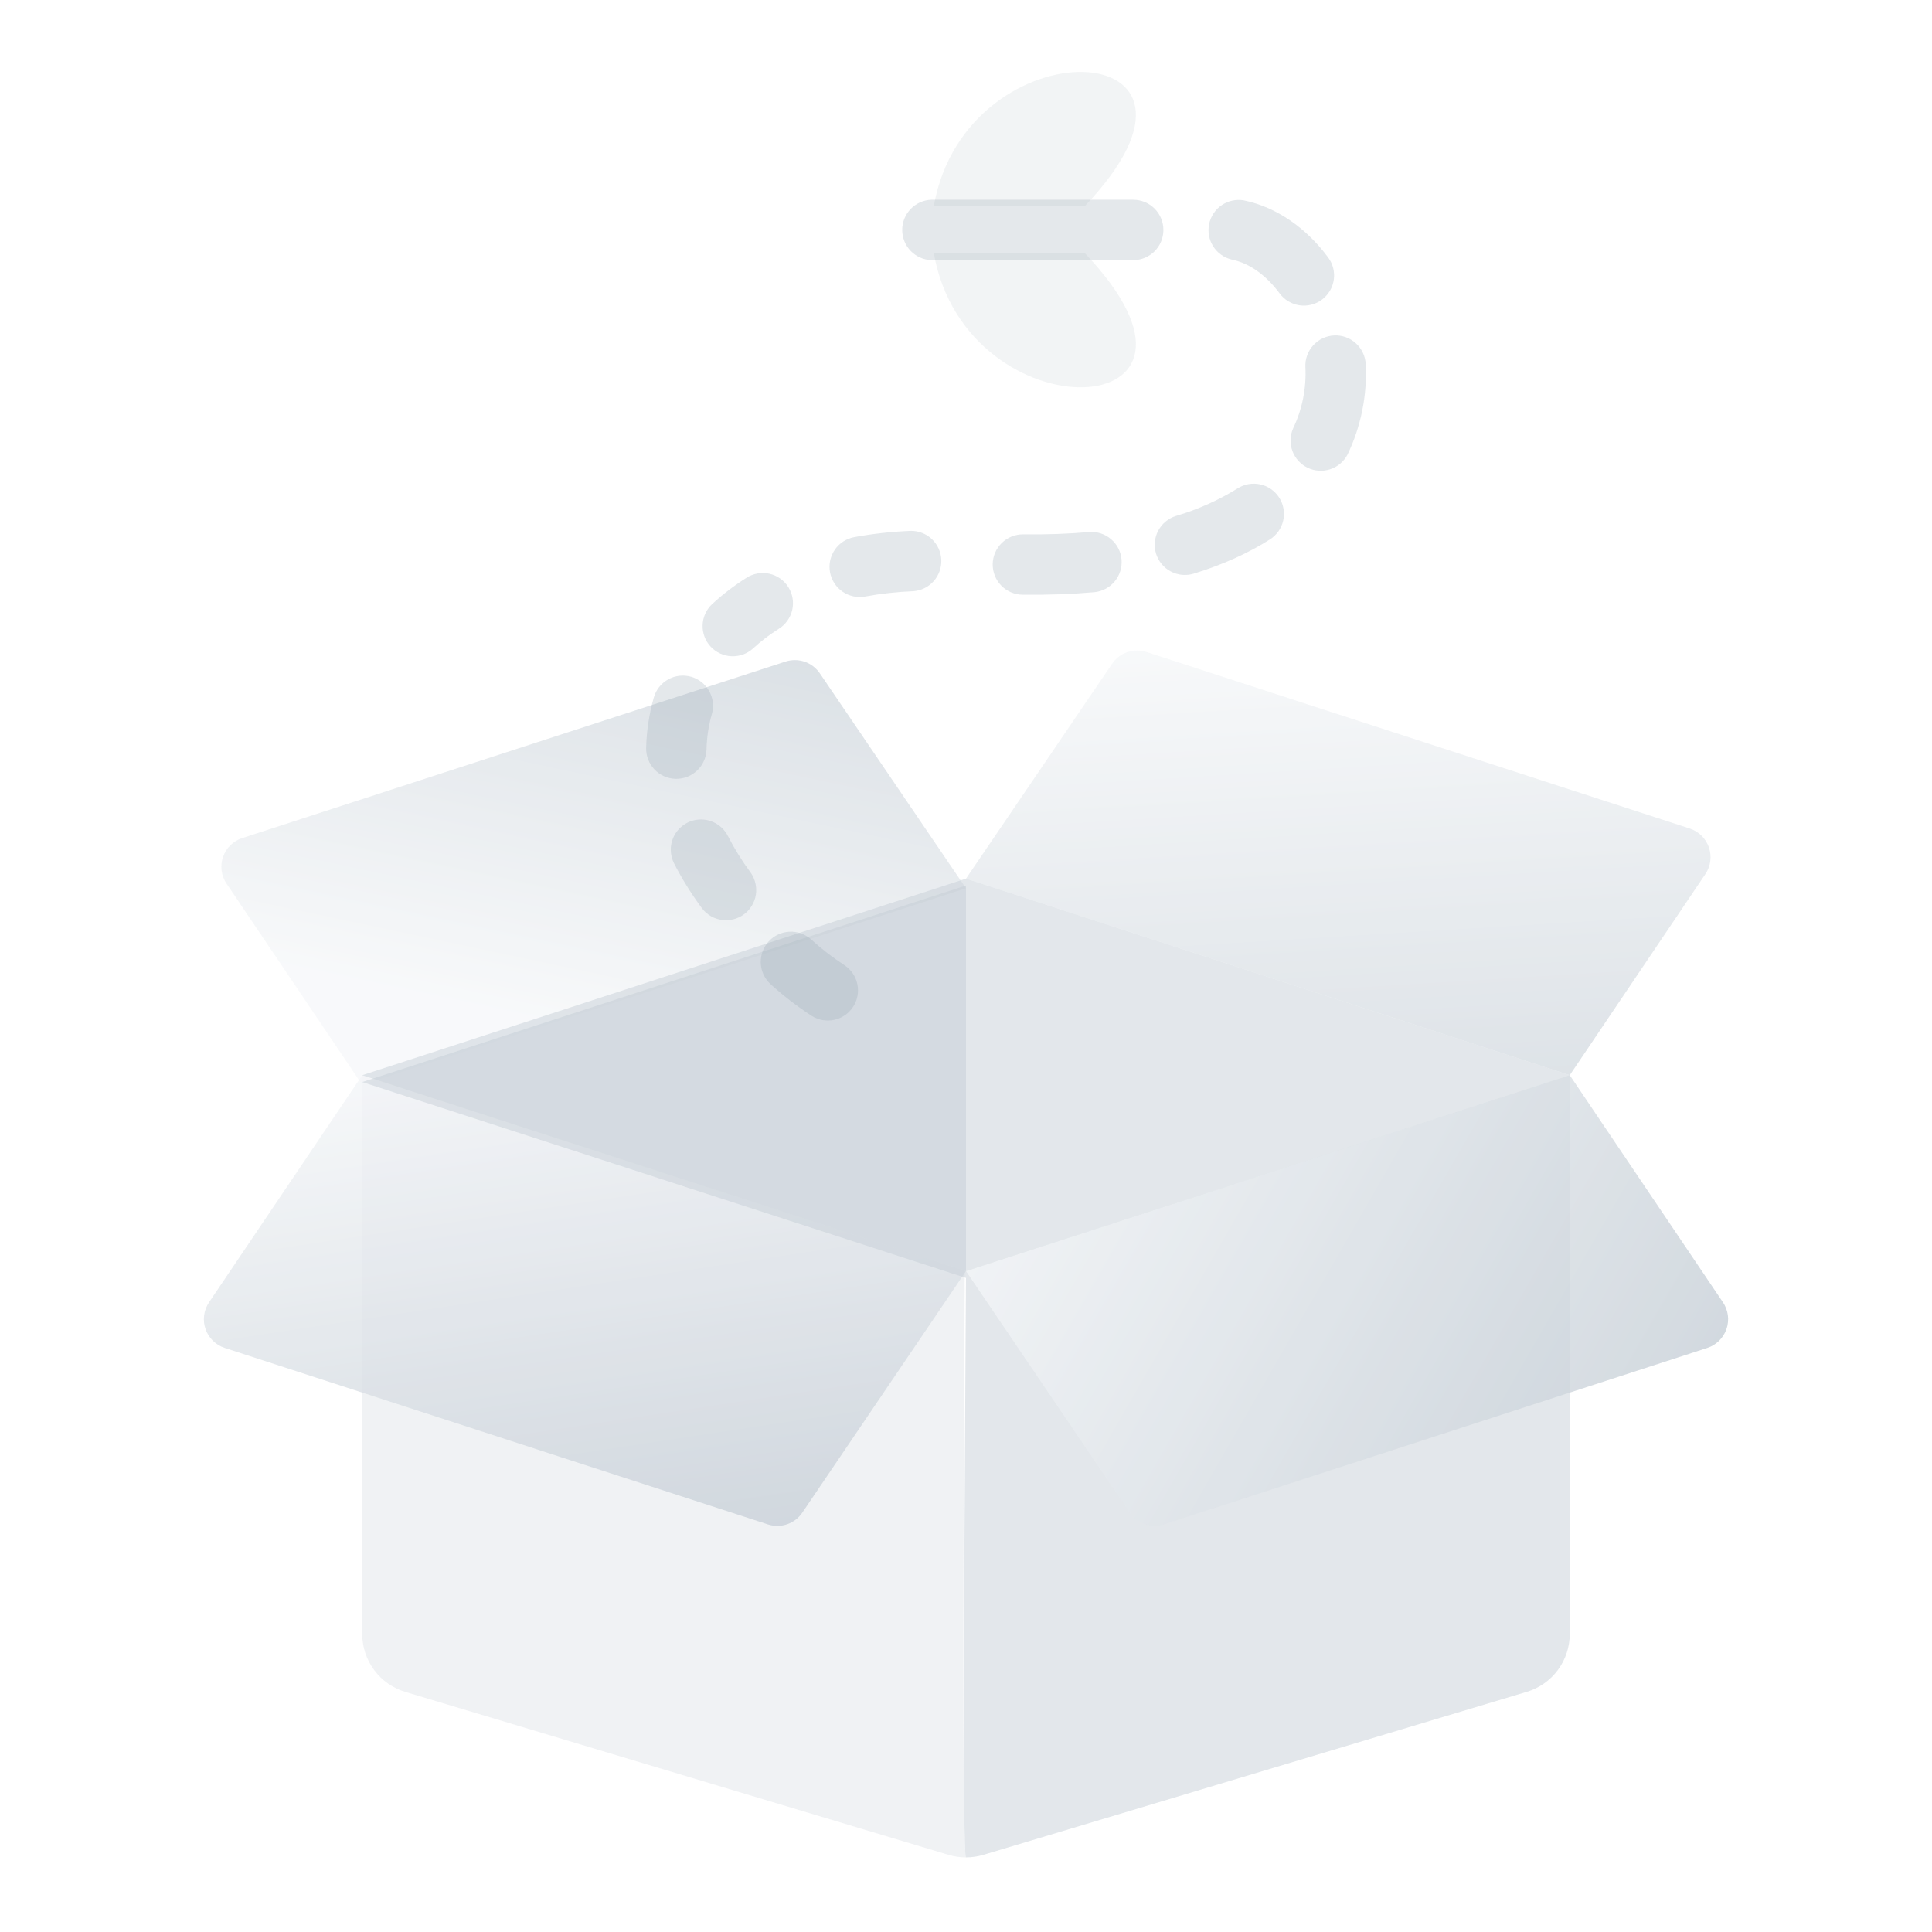
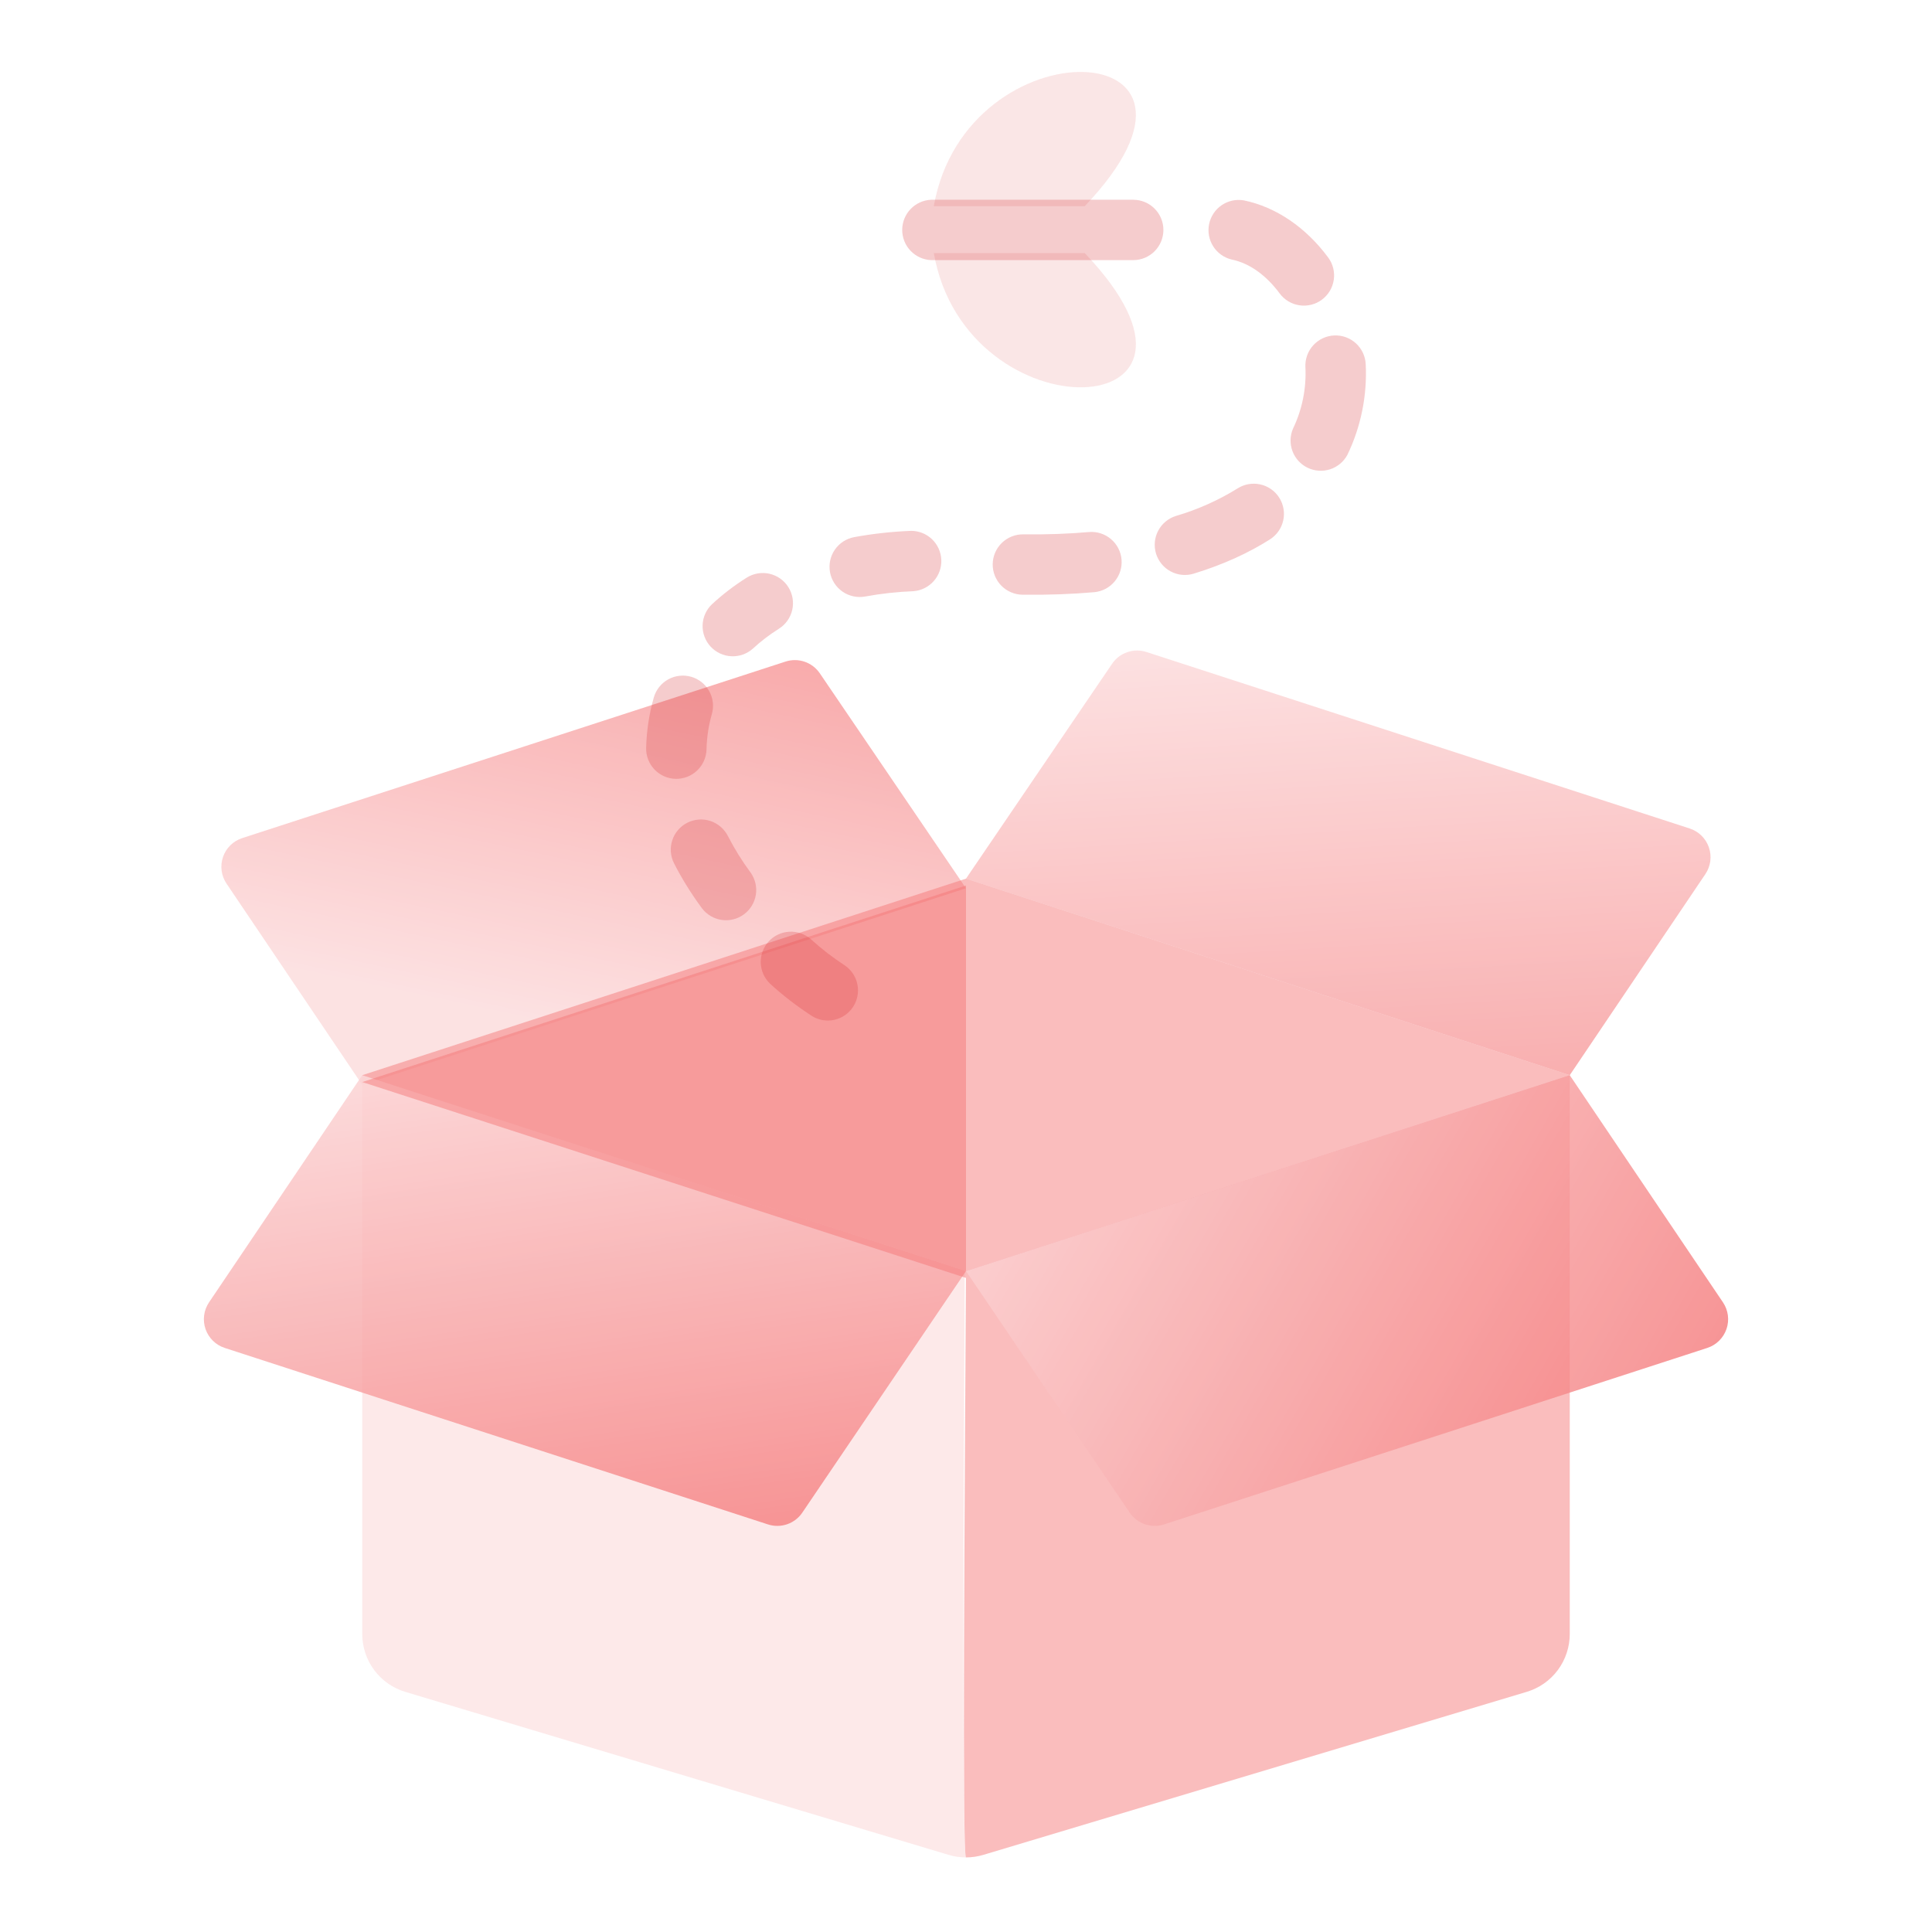
<svg xmlns="http://www.w3.org/2000/svg" width="120" height="120" viewBox="0 0 120 120" fill="none">
-   <path opacity="0.48" d="M60 78.949C59.919 93.325 59.755 115.324 59.999 115.367C60.363 115.367 60.726 115.314 61.078 115.209L94.828 105.084C95.601 104.852 96.278 104.378 96.759 103.731C97.24 103.083 97.5 102.298 97.5 101.492V66.782L60 78.949Z" fill="#C4CDD5" />
-   <path opacity="0.48" d="M59.922 78.924L22.5 66.782L22.5 101.492C22.5 102.299 22.76 103.084 23.241 103.731C23.722 104.378 24.399 104.853 25.172 105.085L58.922 115.21C59.273 115.315 59.637 115.367 60 115.367C59.755 115.346 59.84 93.307 59.922 78.924Z" fill="#DFE3E8" />
+   <path opacity="0.48" d="M60 78.949C59.919 93.325 59.755 115.324 59.999 115.367C60.363 115.367 60.726 115.314 61.078 115.209L94.828 105.084C95.601 104.852 96.278 104.378 96.759 103.731C97.24 103.083 97.5 102.298 97.5 101.492V66.782L60 78.949Z" fill="#F47576" />
+   <path opacity="0.48" d="M59.922 78.924L22.5 66.782L22.5 101.492C22.5 102.299 22.76 103.084 23.241 103.731C23.722 104.378 24.399 104.853 25.172 105.085L58.922 115.21C59.273 115.315 59.637 115.367 60 115.367C59.755 115.346 59.84 93.307 59.922 78.924Z" fill="#FBD1D2" />
  <path opacity="0.8" d="M60 78.949L22.5 66.782L12.984 80.89C12.822 81.13 12.717 81.406 12.679 81.694C12.641 81.982 12.671 82.275 12.765 82.549C12.86 82.824 13.017 83.073 13.224 83.277C13.431 83.481 13.683 83.633 13.959 83.723L47.7 94.684C48.087 94.81 48.504 94.806 48.888 94.674C49.273 94.543 49.604 94.289 49.832 93.953L60 78.949Z" fill="url(#paint0_linear_1890_16413)" />
  <path opacity="0.8" d="M97.5 66.782L60 78.949L70.168 93.953C70.396 94.289 70.727 94.543 71.112 94.674C71.496 94.806 71.913 94.81 72.3 94.684L106.041 83.723C106.317 83.633 106.569 83.481 106.776 83.277C106.983 83.073 107.14 82.824 107.235 82.549C107.329 82.275 107.359 81.982 107.321 81.694C107.283 81.406 107.178 81.13 107.016 80.89L97.5 66.782Z" fill="url(#paint1_linear_1890_16413)" />
  <path opacity="0.64" d="M50.92 41.82C50.691 41.484 50.36 41.232 49.976 41.101C49.592 40.969 49.176 40.966 48.79 41.092L15.047 52.055C14.771 52.144 14.519 52.297 14.311 52.5C14.104 52.703 13.947 52.952 13.852 53.227C13.757 53.502 13.728 53.795 13.766 54.083C13.805 54.371 13.909 54.646 14.072 54.886L22.497 67.378L59.997 55.17L50.92 41.82Z" fill="url(#paint2_linear_1890_16413)" />
  <path opacity="0.64" d="M105.924 54.291C106.087 54.05 106.191 53.775 106.229 53.487C106.267 53.199 106.237 52.907 106.142 52.632C106.048 52.358 105.891 52.109 105.684 51.905C105.477 51.702 105.225 51.549 104.949 51.459L71.207 40.496C70.821 40.371 70.405 40.374 70.021 40.505C69.636 40.636 69.305 40.888 69.077 41.224L60 54.574L97.5 66.782L105.924 54.291Z" fill="url(#paint3_linear_1890_16413)" />
-   <path opacity="0.48" d="M97.5 66.782L60 54.574L22.5 66.782L60 78.949L97.5 66.782Z" fill="#C4CDD5" />
-   <path opacity="0.48" d="M60 66.676V55L22.5 67.208L60 79.375V66.676Z" fill="#C4CDD5" />
-   <path d="M57.999 12.808C60.028 1.32 77.61 2.063 67.374 12.808H57.999Z" fill="#919EAB" fill-opacity="0.12" />
-   <path d="M57.999 15.718C60.028 27.204 77.61 26.464 67.374 15.718H57.999Z" fill="#919EAB" fill-opacity="0.12" />
-   <path d="M52.466 59.959C51.721 59.474 51.016 58.93 50.359 58.331C49.99 58.009 49.511 57.844 49.022 57.871C48.533 57.898 48.075 58.114 47.744 58.475C47.413 58.836 47.236 59.311 47.251 59.8C47.266 60.289 47.471 60.753 47.824 61.093C48.591 61.798 49.455 62.469 50.415 63.097C50.831 63.361 51.334 63.45 51.816 63.345C52.297 63.24 52.717 62.951 52.987 62.538C53.256 62.126 53.353 61.625 53.255 61.142C53.158 60.659 52.874 60.234 52.466 59.959ZM46.624 54.199C46.091 53.481 45.618 52.72 45.21 51.924C44.984 51.481 44.592 51.145 44.119 50.991C43.646 50.837 43.132 50.877 42.688 51.103C42.245 51.328 41.909 51.721 41.755 52.194C41.601 52.667 41.641 53.181 41.867 53.625C42.343 54.559 42.921 55.494 43.605 56.422C43.904 56.813 44.343 57.07 44.83 57.139C45.316 57.209 45.811 57.084 46.206 56.793C46.602 56.501 46.867 56.066 46.946 55.581C47.024 55.096 46.908 54.599 46.624 54.199ZM43.883 46.547C43.901 45.791 44.012 45.058 44.214 44.355C44.282 44.118 44.303 43.87 44.275 43.626C44.247 43.381 44.171 43.144 44.052 42.929C43.932 42.713 43.772 42.524 43.579 42.37C43.386 42.217 43.165 42.103 42.928 42.035C42.691 41.968 42.444 41.947 42.199 41.975C41.954 42.003 41.718 42.079 41.502 42.198C41.287 42.318 41.097 42.478 40.944 42.671C40.79 42.864 40.677 43.085 40.609 43.322C40.319 44.341 40.159 45.393 40.133 46.453C40.12 46.95 40.306 47.432 40.649 47.792C40.991 48.153 41.463 48.362 41.961 48.375C42.458 48.387 42.94 48.202 43.3 47.859C43.661 47.516 43.87 47.044 43.883 46.547ZM46.766 40.284C47.248 39.838 47.788 39.425 48.379 39.052C48.587 38.921 48.767 38.75 48.91 38.549C49.052 38.348 49.153 38.121 49.208 37.88C49.262 37.64 49.268 37.392 49.227 37.149C49.185 36.906 49.096 36.674 48.965 36.466C48.833 36.258 48.662 36.077 48.461 35.935C48.26 35.793 48.033 35.691 47.793 35.637C47.553 35.583 47.304 35.576 47.061 35.618C46.819 35.66 46.587 35.748 46.378 35.88C45.609 36.363 44.886 36.917 44.218 37.534C43.863 37.874 43.655 38.34 43.64 38.832C43.625 39.324 43.804 39.802 44.139 40.163C44.473 40.524 44.936 40.739 45.428 40.761C45.919 40.784 46.4 40.613 46.766 40.284ZM53.739 37.05C54.729 36.869 55.73 36.759 56.736 36.72C57.221 36.682 57.672 36.458 57.995 36.094C58.318 35.73 58.487 35.255 58.466 34.769C58.446 34.283 58.237 33.824 57.885 33.488C57.532 33.153 57.063 32.968 56.576 32.972C55.339 33.024 54.165 33.157 53.057 33.362C52.568 33.452 52.135 33.733 51.853 34.143C51.571 34.553 51.464 35.058 51.554 35.547C51.645 36.036 51.926 36.469 52.336 36.751C52.745 37.033 53.25 37.14 53.739 37.05ZM63.512 36.939C65.111 36.958 66.6 36.902 67.982 36.78C68.473 36.73 68.924 36.489 69.238 36.109C69.552 35.729 69.704 35.24 69.661 34.748C69.617 34.257 69.381 33.803 69.005 33.484C68.629 33.165 68.142 33.007 67.65 33.045C66.384 33.156 65.021 33.208 63.555 33.189C63.058 33.184 62.579 33.376 62.223 33.723C61.867 34.071 61.664 34.545 61.658 35.043C61.653 35.54 61.845 36.019 62.192 36.375C62.54 36.73 63.015 36.934 63.512 36.939ZM74.145 35.63C76.001 35.062 77.569 34.335 78.881 33.501C79.089 33.368 79.269 33.196 79.41 32.994C79.551 32.793 79.651 32.565 79.704 32.325C79.758 32.084 79.763 31.836 79.72 31.593C79.677 31.351 79.587 31.119 79.455 30.911C79.323 30.703 79.151 30.524 78.949 30.383C78.747 30.241 78.52 30.141 78.279 30.088C78.039 30.035 77.79 30.029 77.548 30.072C77.305 30.115 77.073 30.205 76.866 30.337C75.676 31.075 74.392 31.649 73.048 32.044C72.573 32.189 72.174 32.517 71.941 32.957C71.707 33.396 71.658 33.91 71.803 34.386C71.949 34.861 72.277 35.26 72.716 35.493C73.155 35.727 73.669 35.776 74.145 35.63ZM83.689 28.252C84.532 26.5 84.924 24.564 84.827 22.622C84.816 22.376 84.756 22.134 84.651 21.912C84.546 21.689 84.399 21.489 84.217 21.323C84.035 21.157 83.822 21.029 83.59 20.945C83.358 20.861 83.113 20.824 82.867 20.836C82.621 20.847 82.379 20.907 82.156 21.012C81.934 21.116 81.734 21.264 81.568 21.446C81.402 21.628 81.273 21.841 81.19 22.073C81.106 22.304 81.069 22.55 81.081 22.796C81.148 24.115 80.884 25.43 80.312 26.621C80.121 27.065 80.108 27.566 80.277 28.02C80.446 28.473 80.784 28.843 81.219 29.054C81.655 29.264 82.155 29.298 82.615 29.149C83.075 29 83.46 28.678 83.689 28.252ZM82.494 15.992C81.127 14.145 79.273 12.859 77.252 12.444C76.772 12.363 76.28 12.471 75.878 12.746C75.477 13.021 75.198 13.441 75.1 13.918C75.002 14.394 75.094 14.89 75.354 15.301C75.615 15.712 76.025 16.005 76.498 16.119C77.664 16.357 78.692 17.158 79.481 18.225C79.628 18.423 79.812 18.59 80.023 18.716C80.234 18.843 80.469 18.927 80.712 18.963C80.956 18.999 81.204 18.987 81.443 18.927C81.682 18.868 81.907 18.762 82.104 18.615C82.302 18.468 82.469 18.284 82.596 18.073C82.723 17.862 82.806 17.628 82.843 17.384C82.879 17.14 82.867 16.892 82.807 16.653C82.747 16.414 82.641 16.19 82.494 15.992Z" fill="#919EAB" fill-opacity="0.24" />
-   <path d="M57.831 16.157H70.386C70.883 16.157 71.36 15.959 71.712 15.608C72.063 15.256 72.261 14.779 72.261 14.282C72.261 13.784 72.063 13.307 71.712 12.956C71.36 12.604 70.883 12.407 70.386 12.407H57.831C57.348 12.428 56.892 12.635 56.558 12.985C56.224 13.334 56.038 13.799 56.038 14.282C56.038 14.765 56.224 15.23 56.558 15.579C56.892 15.928 57.348 16.135 57.831 16.157Z" fill="#919EAB" fill-opacity="0.24" />
+   <path opacity="0.48" d="M97.5 66.782L60 54.574L22.5 66.782L60 78.949L97.5 66.782Z" fill="#F47576" />
+   <path opacity="0.48" d="M60 66.676V55L22.5 67.208L60 79.375V66.676Z" fill="#F47576" />
+   <path d="M57.999 12.808C60.028 1.32 77.61 2.063 67.374 12.808H57.999Z" fill="#D42D31" fill-opacity="0.12" />
+   <path d="M57.999 15.718C60.028 27.204 77.61 26.464 67.374 15.718H57.999Z" fill="#D42D31" fill-opacity="0.12" />
+   <path d="M52.466 59.959C51.721 59.474 51.016 58.93 50.359 58.331C49.99 58.009 49.511 57.844 49.022 57.871C48.533 57.898 48.075 58.114 47.744 58.475C47.413 58.836 47.236 59.311 47.251 59.8C47.266 60.289 47.471 60.753 47.824 61.093C48.591 61.798 49.455 62.469 50.415 63.097C50.831 63.361 51.334 63.45 51.816 63.345C52.297 63.24 52.717 62.951 52.987 62.538C53.256 62.126 53.353 61.625 53.255 61.142C53.158 60.659 52.874 60.234 52.466 59.959ZM46.624 54.199C46.091 53.481 45.618 52.72 45.21 51.924C44.984 51.481 44.592 51.145 44.119 50.991C43.646 50.837 43.132 50.877 42.688 51.103C42.245 51.328 41.909 51.721 41.755 52.194C41.601 52.667 41.641 53.181 41.867 53.625C42.343 54.559 42.921 55.494 43.605 56.422C43.904 56.813 44.343 57.07 44.83 57.139C45.316 57.209 45.811 57.084 46.206 56.793C46.602 56.501 46.867 56.066 46.946 55.581C47.024 55.096 46.908 54.599 46.624 54.199ZM43.883 46.547C43.901 45.791 44.012 45.058 44.214 44.355C44.282 44.118 44.303 43.87 44.275 43.626C44.247 43.381 44.171 43.144 44.052 42.929C43.932 42.713 43.772 42.524 43.579 42.37C43.386 42.217 43.165 42.103 42.928 42.035C42.691 41.968 42.444 41.947 42.199 41.975C41.954 42.003 41.718 42.079 41.502 42.198C41.287 42.318 41.097 42.478 40.944 42.671C40.79 42.864 40.677 43.085 40.609 43.322C40.319 44.341 40.159 45.393 40.133 46.453C40.12 46.95 40.306 47.432 40.649 47.792C40.991 48.153 41.463 48.362 41.961 48.375C42.458 48.387 42.94 48.202 43.3 47.859C43.661 47.516 43.87 47.044 43.883 46.547ZM46.766 40.284C47.248 39.838 47.788 39.425 48.379 39.052C48.587 38.921 48.767 38.75 48.91 38.549C49.052 38.348 49.153 38.121 49.208 37.88C49.262 37.64 49.268 37.392 49.227 37.149C49.185 36.906 49.096 36.674 48.965 36.466C48.833 36.258 48.662 36.077 48.461 35.935C48.26 35.793 48.033 35.691 47.793 35.637C47.553 35.583 47.304 35.576 47.061 35.618C46.819 35.66 46.587 35.748 46.378 35.88C45.609 36.363 44.886 36.917 44.218 37.534C43.863 37.874 43.655 38.34 43.64 38.832C43.625 39.324 43.804 39.802 44.139 40.163C44.473 40.524 44.936 40.739 45.428 40.761C45.919 40.784 46.4 40.613 46.766 40.284ZM53.739 37.05C54.729 36.869 55.73 36.759 56.736 36.72C57.221 36.682 57.672 36.458 57.995 36.094C58.318 35.73 58.487 35.255 58.466 34.769C58.446 34.283 58.237 33.824 57.885 33.488C57.532 33.153 57.063 32.968 56.576 32.972C55.339 33.024 54.165 33.157 53.057 33.362C52.568 33.452 52.135 33.733 51.853 34.143C51.571 34.553 51.464 35.058 51.554 35.547C51.645 36.036 51.926 36.469 52.336 36.751C52.745 37.033 53.25 37.14 53.739 37.05ZM63.512 36.939C65.111 36.958 66.6 36.902 67.982 36.78C68.473 36.73 68.924 36.489 69.238 36.109C69.552 35.729 69.704 35.24 69.661 34.748C69.617 34.257 69.381 33.803 69.005 33.484C68.629 33.165 68.142 33.007 67.65 33.045C66.384 33.156 65.021 33.208 63.555 33.189C63.058 33.184 62.579 33.376 62.223 33.723C61.867 34.071 61.664 34.545 61.658 35.043C61.653 35.54 61.845 36.019 62.192 36.375C62.54 36.73 63.015 36.934 63.512 36.939ZM74.145 35.63C76.001 35.062 77.569 34.335 78.881 33.501C79.089 33.368 79.269 33.196 79.41 32.994C79.551 32.793 79.651 32.565 79.704 32.325C79.758 32.084 79.763 31.836 79.72 31.593C79.677 31.351 79.587 31.119 79.455 30.911C79.323 30.703 79.151 30.524 78.949 30.383C78.747 30.241 78.52 30.141 78.279 30.088C78.039 30.035 77.79 30.029 77.548 30.072C77.305 30.115 77.073 30.205 76.866 30.337C75.676 31.075 74.392 31.649 73.048 32.044C72.573 32.189 72.174 32.517 71.941 32.957C71.707 33.396 71.658 33.91 71.803 34.386C71.949 34.861 72.277 35.26 72.716 35.493C73.155 35.727 73.669 35.776 74.145 35.63ZM83.689 28.252C84.532 26.5 84.924 24.564 84.827 22.622C84.816 22.376 84.756 22.134 84.651 21.912C84.546 21.689 84.399 21.489 84.217 21.323C84.035 21.157 83.822 21.029 83.59 20.945C83.358 20.861 83.113 20.824 82.867 20.836C82.621 20.847 82.379 20.907 82.156 21.012C81.934 21.116 81.734 21.264 81.568 21.446C81.402 21.628 81.273 21.841 81.19 22.073C81.106 22.304 81.069 22.55 81.081 22.796C81.148 24.115 80.884 25.43 80.312 26.621C80.121 27.065 80.108 27.566 80.277 28.02C80.446 28.473 80.784 28.843 81.219 29.054C81.655 29.264 82.155 29.298 82.615 29.149C83.075 29 83.46 28.678 83.689 28.252ZM82.494 15.992C81.127 14.145 79.273 12.859 77.252 12.444C76.772 12.363 76.28 12.471 75.878 12.746C75.477 13.021 75.198 13.441 75.1 13.918C75.002 14.394 75.094 14.89 75.354 15.301C75.615 15.712 76.025 16.005 76.498 16.119C77.664 16.357 78.692 17.158 79.481 18.225C79.628 18.423 79.812 18.59 80.023 18.716C80.234 18.843 80.469 18.927 80.712 18.963C80.956 18.999 81.204 18.987 81.443 18.927C81.682 18.868 81.907 18.762 82.104 18.615C82.302 18.468 82.469 18.284 82.596 18.073C82.723 17.862 82.806 17.628 82.843 17.384C82.879 17.14 82.867 16.892 82.807 16.653C82.747 16.414 82.641 16.19 82.494 15.992Z" fill="#D42D31" fill-opacity="0.24" />
+   <path d="M57.831 16.157H70.386C70.883 16.157 71.36 15.959 71.712 15.608C72.063 15.256 72.261 14.779 72.261 14.282C72.261 13.784 72.063 13.307 71.712 12.956C71.36 12.604 70.883 12.407 70.386 12.407H57.831C57.348 12.428 56.892 12.635 56.558 12.985C56.224 13.334 56.038 13.799 56.038 14.282C56.038 14.765 56.224 15.23 56.558 15.579C56.892 15.928 57.348 16.135 57.831 16.157Z" fill="#D42D31" fill-opacity="0.24" />
  <defs>
    <linearGradient id="paint0_linear_1890_16413" x1="22.749" y1="66.767" x2="27.99" y2="101.442" gradientUnits="userSpaceOnUse">
-       <stop stop-color="#F4F6F8" />
-       <stop offset="1" stop-color="#C4CDD5" />
+       <stop stop-color="#FBD1D2" />
+       <stop offset="1" stop-color="#F47576" />
    </linearGradient>
    <linearGradient id="paint1_linear_1890_16413" x1="60.152" y1="78.822" x2="99.684" y2="101.558" gradientUnits="userSpaceOnUse">
-       <stop stop-color="#F4F6F8" />
-       <stop offset="1" stop-color="#C4CDD5" />
+       <stop stop-color="#FBD1D2" />
+       <stop offset="1" stop-color="#F47576" />
    </linearGradient>
    <linearGradient id="paint2_linear_1890_16413" x1="17.588" y1="60.101" x2="23.245" y2="33.434" gradientUnits="userSpaceOnUse">
-       <stop stop-color="#F4F6F8" />
-       <stop offset="1" stop-color="#C4CDD5" />
+       <stop stop-color="#FBD1D2" />
+       <stop offset="1" stop-color="#F47576" />
    </linearGradient>
    <linearGradient id="paint3_linear_1890_16413" x1="70.039" y1="40.044" x2="72.061" y2="72.96" gradientUnits="userSpaceOnUse">
-       <stop stop-color="#F4F6F8" />
-       <stop offset="1" stop-color="#C4CDD5" />
+       <stop stop-color="#FBD1D2" />
+       <stop offset="1" stop-color="#F47576" />
    </linearGradient>
  </defs>
</svg>
